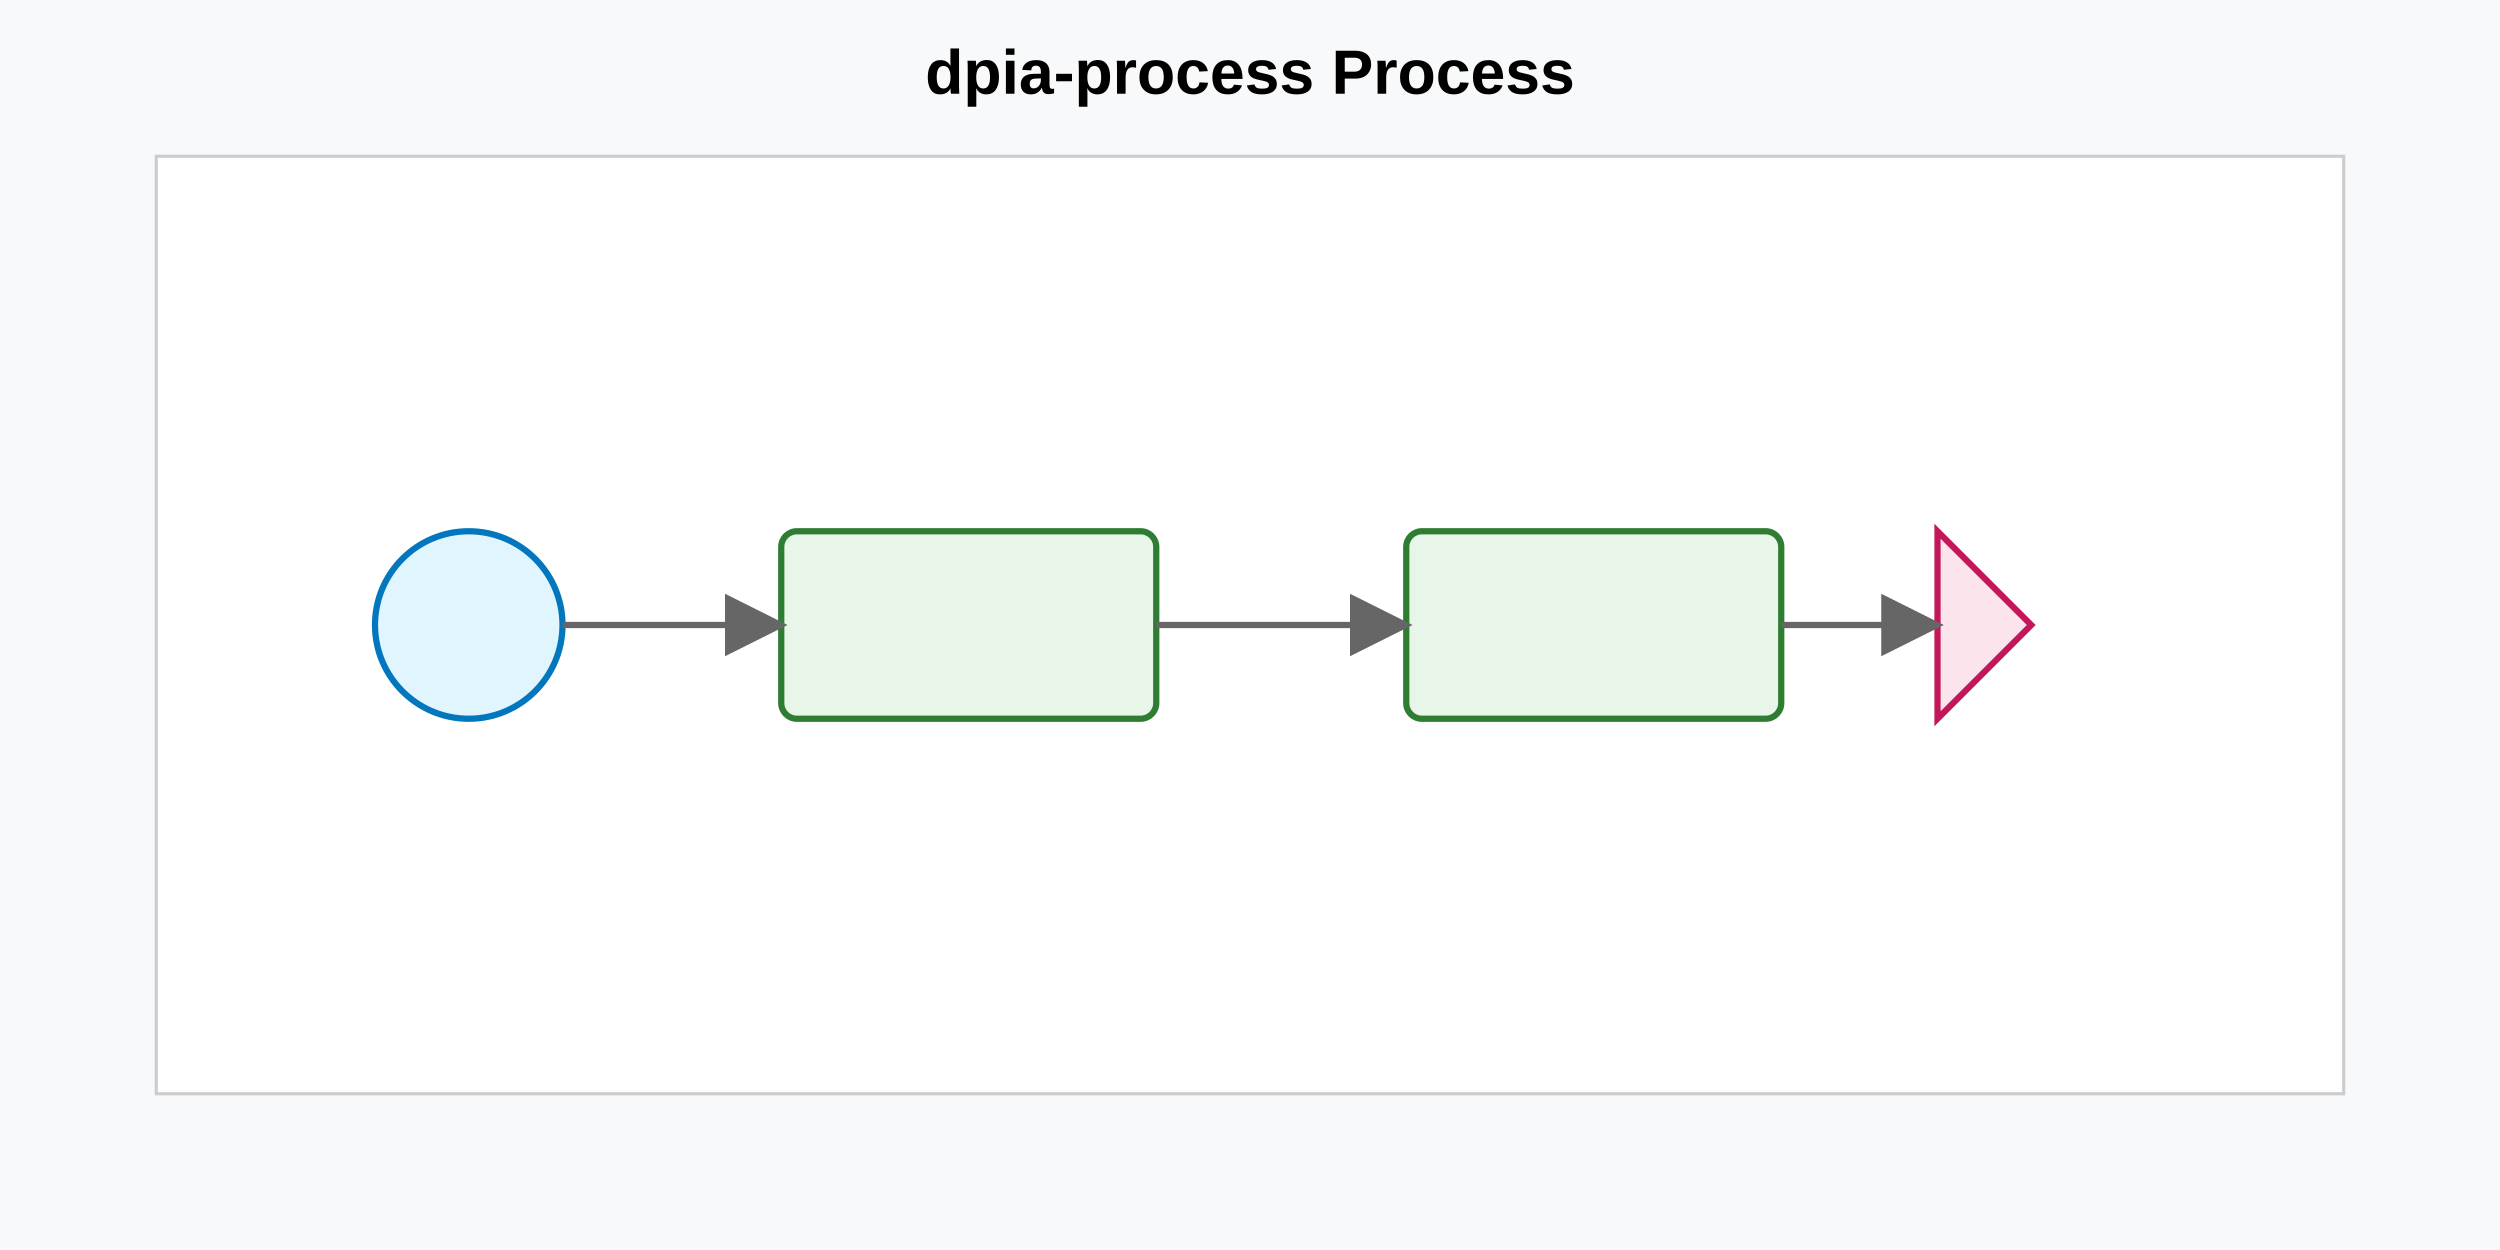
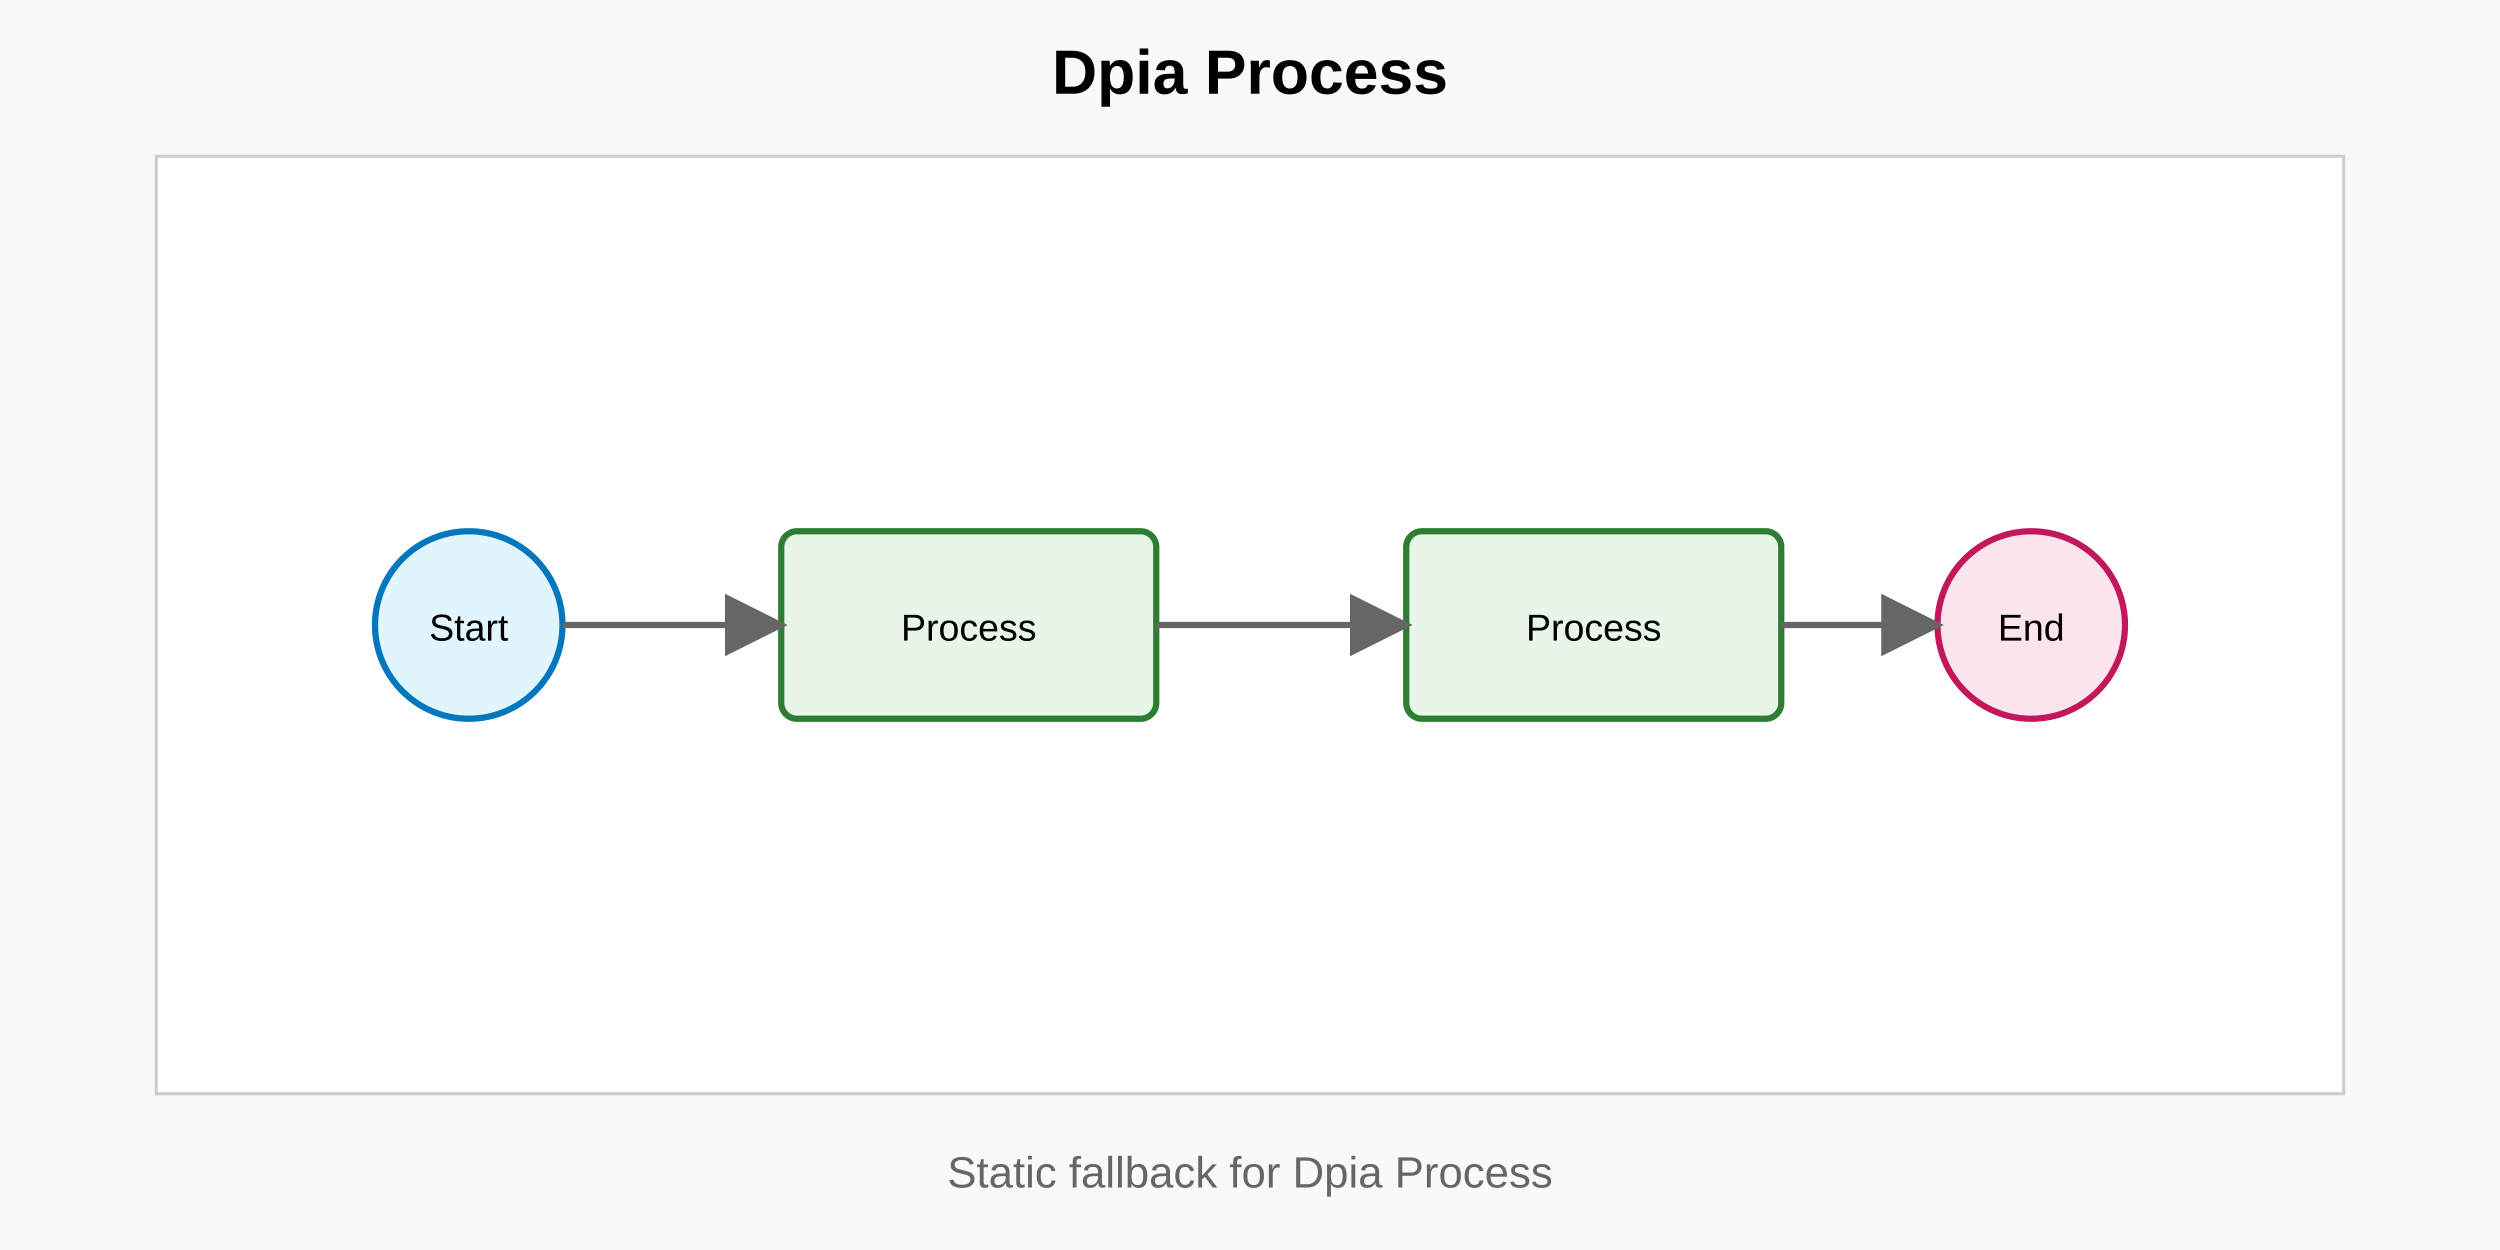
<svg xmlns="http://www.w3.org/2000/svg" width="800" height="400" viewBox="0 0 800 400">
  <rect width="100%" height="100%" fill="#f8f9fa" />
+   <text x="400" y="30" font-family="Arial" font-size="20" text-anchor="middle" font-weight="bold">
+         Dpia Process
+       </text>
  <rect x="50" y="50" width="700" height="300" fill="#ffffff" stroke="#cccccc" stroke-width="1" />
-   <text x="400" y="30" font-family="Arial" font-size="20" text-anchor="middle" font-weight="bold">
-           dpia-process Process
-         </text>
  <circle cx="150" cy="200" r="30" fill="#e1f5fe" stroke="#0277bd" stroke-width="2" />
+   <text x="150" y="205" font-family="Arial" font-size="12" text-anchor="middle">Start</text>
  <rect x="250" y="170" width="120" height="60" fill="#e8f5e9" stroke="#2e7d32" stroke-width="2" rx="5" ry="5" />
+   <text x="310" y="205" font-family="Arial" font-size="12" text-anchor="middle">Process</text>
  <rect x="450" y="170" width="120" height="60" fill="#e8f5e9" stroke="#2e7d32" stroke-width="2" rx="5" ry="5" />
-   <polygon points="650,200 620,170 620,230" fill="#fce4ec" stroke="#c2185b" stroke-width="2" />
+   <text x="510" y="205" font-family="Arial" font-size="12" text-anchor="middle">Process</text>
+   <circle cx="650" cy="200" r="30" fill="#fce4ec" stroke="#c2185b" stroke-width="2" />
+   <text x="650" y="205" font-family="Arial" font-size="12" text-anchor="middle">End</text>
  <line x1="180" y1="200" x2="250" y2="200" stroke="#666666" stroke-width="2" marker-end="url(#arrow)" />
  <line x1="370" y1="200" x2="450" y2="200" stroke="#666666" stroke-width="2" marker-end="url(#arrow)" />
  <line x1="570" y1="200" x2="620" y2="200" stroke="#666666" stroke-width="2" marker-end="url(#arrow)" />
  <defs>
    <marker id="arrow" markerWidth="10" markerHeight="10" refX="9" refY="5" orient="auto">
      <path d="M0,0 L0,10 L10,5 Z" fill="#666666" />
    </marker>
  </defs>
+   <text x="400" y="380" font-family="Arial" font-size="14" text-anchor="middle" fill="#666">
+         Static fallback for Dpia Process
+       </text>
</svg>
